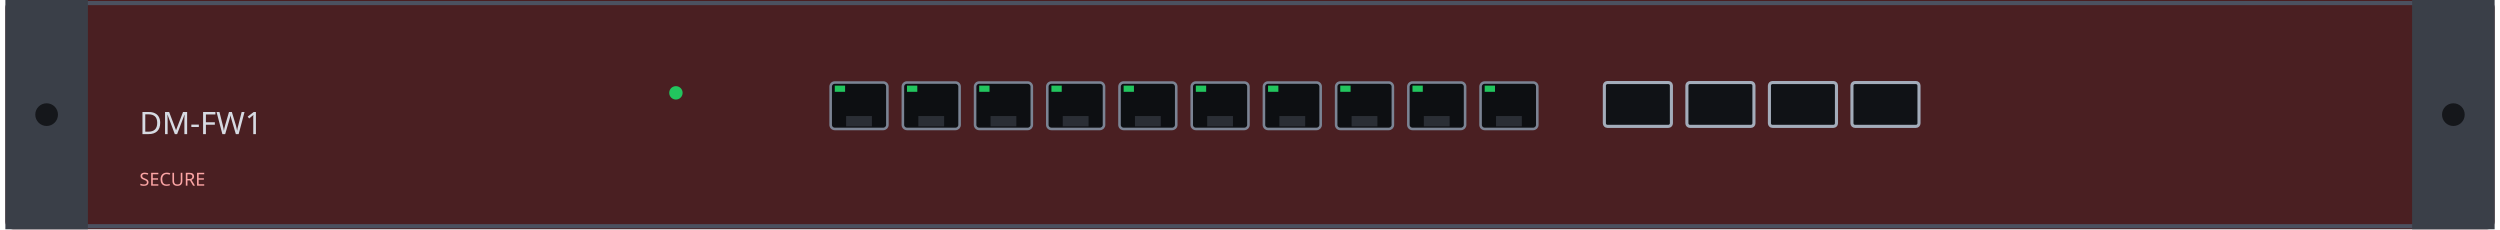
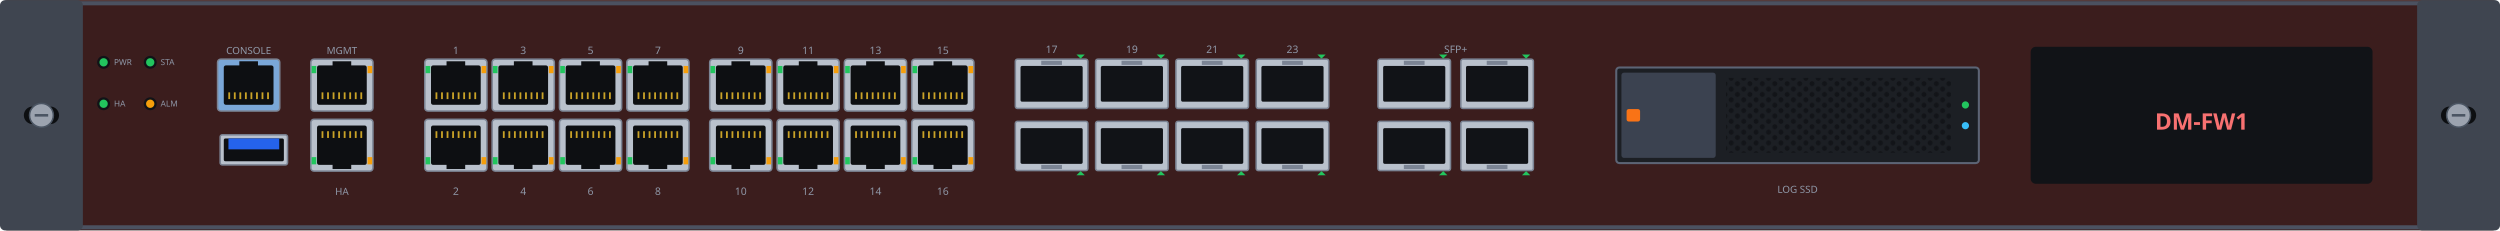
- <svg xmlns="http://www.w3.org/2000/svg" width="1930" height="177" viewBox="0 0 482.6 44.45">
-   <rect x="0" y="0" width="482.6" height="44.45" rx="1.5" fill="#4a1f22" />
+ <svg xmlns="http://www.w3.org/2000/svg" width="1930" height="178" viewBox="0 0 482.6 44.45">
+   <defs>
+     <pattern id="perf" width="2.4" height="2.08" patternUnits="userSpaceOnUse">
+       <circle cx="0.6" cy="0.52" r="0.48" fill="#121418" />
+       <circle cx="1.8" cy="1.56" r="0.48" fill="#121418" />
+     </pattern>
+   </defs>
+   <rect x="0" y="0" width="482.6" height="44.45" rx="1.5" fill="#3b1d1d" />
  <rect x="0.6" y="0.6" width="481.4" height="43.25" rx="1.2" fill="none" stroke="#4b5160" stroke-width="0.8" />
-   <rect x="0" y="0" width="16" height="44.45" fill="#3a3f48" />
-   <circle cx="8" cy="22.225" r="2.2" fill="#15171b" />
-   <rect x="466.6" y="0" width="16" height="44.45" fill="#3a3f48" />
-   <circle cx="474.6" cy="22.225" r="2.2" fill="#15171b" />
-   <rect x="160" y="16" width="11" height="9" rx="0.8" fill="#0d0f12" stroke="#7b8494" stroke-width="0.5" />
-   <rect x="163" y="22.5" width="5" height="2" fill="#2a2e35" />
-   <rect x="160.8" y="16.6" width="2" height="1.2" fill="#22c55e" />
-   <rect x="174" y="16" width="11" height="9" rx="0.8" fill="#0d0f12" stroke="#7b8494" stroke-width="0.5" />
-   <rect x="177" y="22.5" width="5" height="2" fill="#2a2e35" />
-   <rect x="174.8" y="16.6" width="2" height="1.2" fill="#22c55e" />
-   <rect x="188" y="16" width="11" height="9" rx="0.8" fill="#0d0f12" stroke="#7b8494" stroke-width="0.5" />
-   <rect x="191" y="22.5" width="5" height="2" fill="#2a2e35" />
-   <rect x="188.8" y="16.6" width="2" height="1.2" fill="#22c55e" />
-   <rect x="202" y="16" width="11" height="9" rx="0.8" fill="#0d0f12" stroke="#7b8494" stroke-width="0.5" />
-   <rect x="205" y="22.5" width="5" height="2" fill="#2a2e35" />
-   <rect x="202.8" y="16.6" width="2" height="1.2" fill="#22c55e" />
-   <rect x="216" y="16" width="11" height="9" rx="0.8" fill="#0d0f12" stroke="#7b8494" stroke-width="0.5" />
-   <rect x="219" y="22.5" width="5" height="2" fill="#2a2e35" />
-   <rect x="216.8" y="16.6" width="2" height="1.2" fill="#22c55e" />
-   <rect x="230" y="16" width="11" height="9" rx="0.8" fill="#0d0f12" stroke="#7b8494" stroke-width="0.5" />
-   <rect x="233" y="22.5" width="5" height="2" fill="#2a2e35" />
-   <rect x="230.8" y="16.6" width="2" height="1.2" fill="#22c55e" />
-   <rect x="244" y="16" width="11" height="9" rx="0.8" fill="#0d0f12" stroke="#7b8494" stroke-width="0.5" />
-   <rect x="247" y="22.5" width="5" height="2" fill="#2a2e35" />
-   <rect x="244.8" y="16.6" width="2" height="1.2" fill="#22c55e" />
-   <rect x="258" y="16" width="11" height="9" rx="0.8" fill="#0d0f12" stroke="#7b8494" stroke-width="0.5" />
-   <rect x="261" y="22.5" width="5" height="2" fill="#2a2e35" />
-   <rect x="258.8" y="16.6" width="2" height="1.2" fill="#22c55e" />
-   <rect x="272" y="16" width="11" height="9" rx="0.8" fill="#0d0f12" stroke="#7b8494" stroke-width="0.5" />
-   <rect x="275" y="22.5" width="5" height="2" fill="#2a2e35" />
-   <rect x="272.8" y="16.6" width="2" height="1.2" fill="#22c55e" />
-   <rect x="286" y="16" width="11" height="9" rx="0.8" fill="#0d0f12" stroke="#7b8494" stroke-width="0.5" />
-   <rect x="289" y="22.5" width="5" height="2" fill="#2a2e35" />
-   <rect x="286.8" y="16.6" width="2" height="1.2" fill="#22c55e" />
-   <rect x="310" y="16" width="13" height="8.5" rx="0.6" fill="#101216" stroke="#a3acba" stroke-width="0.6" />
-   <rect x="326" y="16" width="13" height="8.5" rx="0.6" fill="#101216" stroke="#a3acba" stroke-width="0.6" />
-   <rect x="342" y="16" width="13" height="8.5" rx="0.6" fill="#101216" stroke="#a3acba" stroke-width="0.6" />
-   <rect x="358" y="16" width="13" height="8.5" rx="0.6" fill="#101216" stroke="#a3acba" stroke-width="0.6" />
-   <text x="26" y="26" font-family="sans-serif" font-size="6" fill="#d6dae2">DM-FW1</text>
-   <text x="26" y="36" font-family="sans-serif" font-size="3.5" fill="#fca5a5">SECURE</text>
-   <circle cx="130" cy="18" r="1.3" fill="#22c55e" />
+   <rect x="0" y="0" width="16" height="44.45" rx="1" fill="#3f4550" />
+   <rect x="4.6" y="20.53" width="6.8" height="3.4" rx="1.7" fill="#0d0f12" />
+   <circle cx="8" cy="22.23" r="2.3" fill="#9ca3af" stroke="#4b5563" stroke-width="0.3" />
+   <line x1="6.7" y1="22.23" x2="9.3" y2="22.23" stroke="#4b5563" stroke-width="0.5" />
+   <rect x="466.6" y="0" width="16" height="44.45" rx="1" fill="#3f4550" />
+   <rect x="471.2" y="20.53" width="6.8" height="3.4" rx="1.7" fill="#0d0f12" />
+   <circle cx="474.6" cy="22.23" r="2.3" fill="#9ca3af" stroke="#4b5563" stroke-width="0.3" />
+   <line x1="473.3" y1="22.23" x2="475.9" y2="22.23" stroke="#4b5563" stroke-width="0.5" />
+   <circle cx="20" cy="12" r="1.25" fill="#111317" />
+   <circle cx="20" cy="12" r="0.8" fill="#22c55e" />
+   <text x="22" y="12.53" font-family="sans-serif" font-size="1.6" fill="#8f98a8">PWR</text>
+   <circle cx="29" cy="12" r="1.25" fill="#111317" />
+   <circle cx="29" cy="12" r="0.8" fill="#22c55e" />
+   <text x="31" y="12.53" font-family="sans-serif" font-size="1.6" fill="#8f98a8">STA</text>
+   <circle cx="20" cy="20" r="1.25" fill="#111317" />
+   <circle cx="20" cy="20" r="0.8" fill="#22c55e" />
+   <text x="22" y="20.53" font-family="sans-serif" font-size="1.6" fill="#8f98a8">HA</text>
+   <circle cx="29" cy="20" r="1.25" fill="#111317" />
+   <circle cx="29" cy="20" r="0.8" fill="#f59e0b" />
+   <text x="31" y="20.53" font-family="sans-serif" font-size="1.6" fill="#8f98a8">ALM</text>
+   <rect x="42" y="11.4" width="12" height="10" rx="0.6" fill="#7aa7d8" stroke="#7b8494" stroke-width="0.3" />
+   <rect x="43.2" y="12.6" width="9.6" height="7.6" rx="0.4" fill="#0d0f12" />
+   <rect x="46.2" y="11.8" width="3.6" height="1.7" fill="#0d0f12" />
+   <line x1="44.25" y1="17.8" x2="44.25" y2="19.1" stroke="#c9a227" stroke-width="0.35" />
+   <line x1="45.32" y1="17.8" x2="45.32" y2="19.1" stroke="#c9a227" stroke-width="0.35" />
+   <line x1="46.39" y1="17.8" x2="46.39" y2="19.1" stroke="#c9a227" stroke-width="0.35" />
+   <line x1="47.46" y1="17.8" x2="47.46" y2="19.1" stroke="#c9a227" stroke-width="0.35" />
+   <line x1="48.53" y1="17.8" x2="48.53" y2="19.1" stroke="#c9a227" stroke-width="0.35" />
+   <line x1="49.6" y1="17.8" x2="49.6" y2="19.1" stroke="#c9a227" stroke-width="0.35" />
+   <line x1="50.67" y1="17.8" x2="50.67" y2="19.1" stroke="#c9a227" stroke-width="0.35" />
+   <line x1="51.74" y1="17.8" x2="51.74" y2="19.1" stroke="#c9a227" stroke-width="0.35" />
+   <text x="48" y="10.4" font-family="sans-serif" font-size="1.9" fill="#8f98a8" text-anchor="middle">CONSOLE</text>
+   <rect x="42.5" y="26" width="13" height="5.8" rx="0.4" fill="#b9c1cc" stroke="#7b8494" stroke-width="0.3" />
+   <rect x="43.2" y="26.7" width="11.6" height="4.4" rx="0.3" fill="#0d0f12" />
+   <rect x="44.1" y="26.7" width="9.8" height="2.1" fill="#2563eb" />
+   <rect x="60" y="11.4" width="12" height="10" rx="0.6" fill="#b9c1cc" stroke="#7b8494" stroke-width="0.3" />
+   <rect x="61.2" y="12.6" width="9.6" height="7.6" rx="0.4" fill="#0d0f12" />
+   <rect x="64.2" y="11.8" width="3.6" height="1.7" fill="#0d0f12" />
+   <line x1="62.25" y1="17.8" x2="62.25" y2="19.1" stroke="#c9a227" stroke-width="0.35" />
+   <line x1="63.32" y1="17.8" x2="63.32" y2="19.1" stroke="#c9a227" stroke-width="0.35" />
+   <line x1="64.39" y1="17.8" x2="64.39" y2="19.1" stroke="#c9a227" stroke-width="0.35" />
+   <line x1="65.46" y1="17.8" x2="65.46" y2="19.1" stroke="#c9a227" stroke-width="0.35" />
+   <line x1="66.53" y1="17.8" x2="66.53" y2="19.1" stroke="#c9a227" stroke-width="0.35" />
+   <line x1="67.6" y1="17.8" x2="67.6" y2="19.1" stroke="#c9a227" stroke-width="0.35" />
+   <line x1="68.67" y1="17.8" x2="68.67" y2="19.1" stroke="#c9a227" stroke-width="0.35" />
+   <line x1="69.74" y1="17.8" x2="69.74" y2="19.1" stroke="#c9a227" stroke-width="0.35" />
+   <rect x="60.15" y="12.7" width="0.9" height="1.4" fill="#22c55e" />
+   <rect x="70.95" y="12.7" width="0.9" height="1.4" fill="#f59e0b" />
+   <text x="66" y="10.4" font-family="sans-serif" font-size="1.9" fill="#8f98a8" text-anchor="middle">MGMT</text>
+   <rect x="60" y="23" width="12" height="10" rx="0.6" fill="#b9c1cc" stroke="#7b8494" stroke-width="0.3" />
+   <rect x="61.2" y="24.2" width="9.6" height="7.6" rx="0.4" fill="#0d0f12" />
+   <rect x="64.2" y="30.9" width="3.6" height="1.7" fill="#0d0f12" />
+   <line x1="62.25" y1="25.3" x2="62.25" y2="26.6" stroke="#c9a227" stroke-width="0.35" />
+   <line x1="63.32" y1="25.3" x2="63.32" y2="26.6" stroke="#c9a227" stroke-width="0.35" />
+   <line x1="64.39" y1="25.3" x2="64.39" y2="26.6" stroke="#c9a227" stroke-width="0.35" />
+   <line x1="65.46" y1="25.3" x2="65.46" y2="26.6" stroke="#c9a227" stroke-width="0.35" />
+   <line x1="66.53" y1="25.3" x2="66.53" y2="26.6" stroke="#c9a227" stroke-width="0.35" />
+   <line x1="67.6" y1="25.3" x2="67.6" y2="26.6" stroke="#c9a227" stroke-width="0.35" />
+   <line x1="68.67" y1="25.3" x2="68.67" y2="26.6" stroke="#c9a227" stroke-width="0.35" />
+   <line x1="69.74" y1="25.3" x2="69.74" y2="26.6" stroke="#c9a227" stroke-width="0.35" />
+   <rect x="60.15" y="30.3" width="0.9" height="1.4" fill="#22c55e" />
+   <rect x="70.95" y="30.3" width="0.9" height="1.4" fill="#f59e0b" />
+   <text x="66" y="37.6" font-family="sans-serif" font-size="1.9" fill="#8f98a8" text-anchor="middle">HA</text>
+   <rect x="82" y="11.4" width="12" height="10" rx="0.6" fill="#b9c1cc" stroke="#7b8494" stroke-width="0.3" />
+   <rect x="83.2" y="12.6" width="9.6" height="7.6" rx="0.4" fill="#0d0f12" />
+   <rect x="86.2" y="11.8" width="3.6" height="1.7" fill="#0d0f12" />
+   <line x1="84.25" y1="17.8" x2="84.25" y2="19.1" stroke="#c9a227" stroke-width="0.35" />
+   <line x1="85.32" y1="17.8" x2="85.32" y2="19.1" stroke="#c9a227" stroke-width="0.35" />
+   <line x1="86.39" y1="17.8" x2="86.39" y2="19.1" stroke="#c9a227" stroke-width="0.35" />
+   <line x1="87.46" y1="17.8" x2="87.46" y2="19.1" stroke="#c9a227" stroke-width="0.35" />
+   <line x1="88.53" y1="17.8" x2="88.53" y2="19.1" stroke="#c9a227" stroke-width="0.35" />
+   <line x1="89.6" y1="17.8" x2="89.6" y2="19.1" stroke="#c9a227" stroke-width="0.35" />
+   <line x1="90.67" y1="17.8" x2="90.67" y2="19.1" stroke="#c9a227" stroke-width="0.35" />
+   <line x1="91.74" y1="17.8" x2="91.74" y2="19.1" stroke="#c9a227" stroke-width="0.35" />
+   <rect x="82.15" y="12.7" width="0.9" height="1.4" fill="#22c55e" />
+   <rect x="92.95" y="12.7" width="0.9" height="1.4" fill="#f59e0b" />
+   <rect x="82" y="23" width="12" height="10" rx="0.6" fill="#b9c1cc" stroke="#7b8494" stroke-width="0.3" />
+   <rect x="83.2" y="24.2" width="9.6" height="7.6" rx="0.4" fill="#0d0f12" />
+   <rect x="86.2" y="30.9" width="3.6" height="1.7" fill="#0d0f12" />
+   <line x1="84.25" y1="25.3" x2="84.25" y2="26.6" stroke="#c9a227" stroke-width="0.35" />
+   <line x1="85.32" y1="25.3" x2="85.32" y2="26.6" stroke="#c9a227" stroke-width="0.35" />
+   <line x1="86.39" y1="25.3" x2="86.39" y2="26.6" stroke="#c9a227" stroke-width="0.35" />
+   <line x1="87.46" y1="25.3" x2="87.46" y2="26.6" stroke="#c9a227" stroke-width="0.35" />
+   <line x1="88.53" y1="25.3" x2="88.53" y2="26.6" stroke="#c9a227" stroke-width="0.35" />
+   <line x1="89.6" y1="25.3" x2="89.6" y2="26.6" stroke="#c9a227" stroke-width="0.35" />
+   <line x1="90.67" y1="25.3" x2="90.67" y2="26.6" stroke="#c9a227" stroke-width="0.35" />
+   <line x1="91.74" y1="25.3" x2="91.74" y2="26.6" stroke="#c9a227" stroke-width="0.35" />
+   <rect x="82.15" y="30.3" width="0.9" height="1.4" fill="#22c55e" />
+   <rect x="92.95" y="30.3" width="0.9" height="1.4" fill="#f59e0b" />
+   <text x="88" y="10.4" font-family="sans-serif" font-size="2" fill="#8f98a8" text-anchor="middle">1</text>
+   <text x="88" y="37.6" font-family="sans-serif" font-size="2" fill="#8f98a8" text-anchor="middle">2</text>
+   <rect x="95" y="11.4" width="12" height="10" rx="0.6" fill="#b9c1cc" stroke="#7b8494" stroke-width="0.3" />
+   <rect x="96.2" y="12.6" width="9.6" height="7.6" rx="0.4" fill="#0d0f12" />
+   <rect x="99.2" y="11.8" width="3.6" height="1.7" fill="#0d0f12" />
+   <line x1="97.25" y1="17.8" x2="97.25" y2="19.1" stroke="#c9a227" stroke-width="0.35" />
+   <line x1="98.32" y1="17.8" x2="98.32" y2="19.1" stroke="#c9a227" stroke-width="0.35" />
+   <line x1="99.39" y1="17.8" x2="99.39" y2="19.1" stroke="#c9a227" stroke-width="0.35" />
+   <line x1="100.46" y1="17.8" x2="100.46" y2="19.1" stroke="#c9a227" stroke-width="0.35" />
+   <line x1="101.53" y1="17.8" x2="101.53" y2="19.1" stroke="#c9a227" stroke-width="0.35" />
+   <line x1="102.6" y1="17.8" x2="102.6" y2="19.1" stroke="#c9a227" stroke-width="0.35" />
+   <line x1="103.67" y1="17.8" x2="103.67" y2="19.1" stroke="#c9a227" stroke-width="0.35" />
+   <line x1="104.74" y1="17.8" x2="104.74" y2="19.1" stroke="#c9a227" stroke-width="0.35" />
+   <rect x="95.15" y="12.7" width="0.9" height="1.4" fill="#22c55e" />
+   <rect x="105.95" y="12.7" width="0.9" height="1.4" fill="#f59e0b" />
+   <rect x="95" y="23" width="12" height="10" rx="0.6" fill="#b9c1cc" stroke="#7b8494" stroke-width="0.3" />
+   <rect x="96.2" y="24.2" width="9.6" height="7.6" rx="0.4" fill="#0d0f12" />
+   <rect x="99.2" y="30.9" width="3.6" height="1.7" fill="#0d0f12" />
+   <line x1="97.25" y1="25.3" x2="97.25" y2="26.6" stroke="#c9a227" stroke-width="0.35" />
+   <line x1="98.32" y1="25.3" x2="98.32" y2="26.6" stroke="#c9a227" stroke-width="0.35" />
+   <line x1="99.39" y1="25.3" x2="99.39" y2="26.6" stroke="#c9a227" stroke-width="0.35" />
+   <line x1="100.46" y1="25.3" x2="100.46" y2="26.6" stroke="#c9a227" stroke-width="0.35" />
+   <line x1="101.53" y1="25.3" x2="101.53" y2="26.6" stroke="#c9a227" stroke-width="0.35" />
+   <line x1="102.6" y1="25.3" x2="102.6" y2="26.6" stroke="#c9a227" stroke-width="0.35" />
+   <line x1="103.67" y1="25.3" x2="103.67" y2="26.6" stroke="#c9a227" stroke-width="0.35" />
+   <line x1="104.74" y1="25.3" x2="104.74" y2="26.6" stroke="#c9a227" stroke-width="0.35" />
+   <rect x="95.15" y="30.3" width="0.9" height="1.4" fill="#22c55e" />
+   <rect x="105.95" y="30.3" width="0.9" height="1.4" fill="#f59e0b" />
+   <text x="101" y="10.4" font-family="sans-serif" font-size="2" fill="#8f98a8" text-anchor="middle">3</text>
+   <text x="101" y="37.6" font-family="sans-serif" font-size="2" fill="#8f98a8" text-anchor="middle">4</text>
+   <rect x="108" y="11.4" width="12" height="10" rx="0.6" fill="#b9c1cc" stroke="#7b8494" stroke-width="0.3" />
+   <rect x="109.2" y="12.6" width="9.6" height="7.6" rx="0.4" fill="#0d0f12" />
+   <rect x="112.2" y="11.8" width="3.6" height="1.7" fill="#0d0f12" />
+   <line x1="110.25" y1="17.8" x2="110.25" y2="19.1" stroke="#c9a227" stroke-width="0.35" />
+   <line x1="111.32" y1="17.8" x2="111.32" y2="19.1" stroke="#c9a227" stroke-width="0.35" />
+   <line x1="112.39" y1="17.8" x2="112.39" y2="19.1" stroke="#c9a227" stroke-width="0.35" />
+   <line x1="113.46" y1="17.8" x2="113.46" y2="19.1" stroke="#c9a227" stroke-width="0.35" />
+   <line x1="114.53" y1="17.8" x2="114.53" y2="19.1" stroke="#c9a227" stroke-width="0.35" />
+   <line x1="115.6" y1="17.8" x2="115.6" y2="19.1" stroke="#c9a227" stroke-width="0.35" />
+   <line x1="116.67" y1="17.8" x2="116.67" y2="19.1" stroke="#c9a227" stroke-width="0.35" />
+   <line x1="117.74" y1="17.8" x2="117.74" y2="19.1" stroke="#c9a227" stroke-width="0.35" />
+   <rect x="108.15" y="12.7" width="0.9" height="1.4" fill="#22c55e" />
+   <rect x="118.95" y="12.7" width="0.9" height="1.4" fill="#f59e0b" />
+   <rect x="108" y="23" width="12" height="10" rx="0.6" fill="#b9c1cc" stroke="#7b8494" stroke-width="0.3" />
+   <rect x="109.2" y="24.2" width="9.6" height="7.6" rx="0.4" fill="#0d0f12" />
+   <rect x="112.2" y="30.9" width="3.6" height="1.7" fill="#0d0f12" />
+   <line x1="110.25" y1="25.3" x2="110.25" y2="26.6" stroke="#c9a227" stroke-width="0.35" />
+   <line x1="111.32" y1="25.3" x2="111.32" y2="26.6" stroke="#c9a227" stroke-width="0.35" />
+   <line x1="112.39" y1="25.3" x2="112.39" y2="26.6" stroke="#c9a227" stroke-width="0.35" />
+   <line x1="113.46" y1="25.3" x2="113.46" y2="26.6" stroke="#c9a227" stroke-width="0.35" />
+   <line x1="114.53" y1="25.3" x2="114.53" y2="26.6" stroke="#c9a227" stroke-width="0.35" />
+   <line x1="115.6" y1="25.3" x2="115.6" y2="26.6" stroke="#c9a227" stroke-width="0.35" />
+   <line x1="116.67" y1="25.3" x2="116.67" y2="26.6" stroke="#c9a227" stroke-width="0.35" />
+   <line x1="117.74" y1="25.3" x2="117.74" y2="26.6" stroke="#c9a227" stroke-width="0.35" />
+   <rect x="108.15" y="30.3" width="0.9" height="1.4" fill="#22c55e" />
+   <rect x="118.95" y="30.3" width="0.9" height="1.4" fill="#f59e0b" />
+   <text x="114" y="10.4" font-family="sans-serif" font-size="2" fill="#8f98a8" text-anchor="middle">5</text>
+   <text x="114" y="37.6" font-family="sans-serif" font-size="2" fill="#8f98a8" text-anchor="middle">6</text>
+   <rect x="121" y="11.4" width="12" height="10" rx="0.6" fill="#b9c1cc" stroke="#7b8494" stroke-width="0.3" />
+   <rect x="122.2" y="12.6" width="9.6" height="7.6" rx="0.4" fill="#0d0f12" />
+   <rect x="125.2" y="11.8" width="3.6" height="1.7" fill="#0d0f12" />
+   <line x1="123.25" y1="17.8" x2="123.25" y2="19.1" stroke="#c9a227" stroke-width="0.35" />
+   <line x1="124.32" y1="17.8" x2="124.32" y2="19.1" stroke="#c9a227" stroke-width="0.35" />
+   <line x1="125.39" y1="17.8" x2="125.39" y2="19.1" stroke="#c9a227" stroke-width="0.35" />
+   <line x1="126.46" y1="17.8" x2="126.46" y2="19.1" stroke="#c9a227" stroke-width="0.35" />
+   <line x1="127.53" y1="17.8" x2="127.53" y2="19.1" stroke="#c9a227" stroke-width="0.35" />
+   <line x1="128.6" y1="17.8" x2="128.6" y2="19.1" stroke="#c9a227" stroke-width="0.35" />
+   <line x1="129.67" y1="17.8" x2="129.67" y2="19.1" stroke="#c9a227" stroke-width="0.35" />
+   <line x1="130.74" y1="17.8" x2="130.74" y2="19.1" stroke="#c9a227" stroke-width="0.35" />
+   <rect x="121.15" y="12.7" width="0.9" height="1.4" fill="#22c55e" />
+   <rect x="131.95" y="12.7" width="0.9" height="1.4" fill="#f59e0b" />
+   <rect x="121" y="23" width="12" height="10" rx="0.6" fill="#b9c1cc" stroke="#7b8494" stroke-width="0.3" />
+   <rect x="122.2" y="24.2" width="9.6" height="7.6" rx="0.4" fill="#0d0f12" />
+   <rect x="125.2" y="30.9" width="3.6" height="1.7" fill="#0d0f12" />
+   <line x1="123.25" y1="25.3" x2="123.25" y2="26.6" stroke="#c9a227" stroke-width="0.35" />
+   <line x1="124.32" y1="25.3" x2="124.32" y2="26.6" stroke="#c9a227" stroke-width="0.35" />
+   <line x1="125.39" y1="25.3" x2="125.39" y2="26.6" stroke="#c9a227" stroke-width="0.35" />
+   <line x1="126.46" y1="25.3" x2="126.46" y2="26.6" stroke="#c9a227" stroke-width="0.35" />
+   <line x1="127.53" y1="25.3" x2="127.53" y2="26.6" stroke="#c9a227" stroke-width="0.35" />
+   <line x1="128.6" y1="25.3" x2="128.6" y2="26.6" stroke="#c9a227" stroke-width="0.35" />
+   <line x1="129.67" y1="25.3" x2="129.67" y2="26.6" stroke="#c9a227" stroke-width="0.35" />
+   <line x1="130.74" y1="25.3" x2="130.74" y2="26.6" stroke="#c9a227" stroke-width="0.35" />
+   <rect x="121.15" y="30.3" width="0.9" height="1.4" fill="#22c55e" />
+   <rect x="131.95" y="30.3" width="0.9" height="1.4" fill="#f59e0b" />
+   <text x="127" y="10.4" font-family="sans-serif" font-size="2" fill="#8f98a8" text-anchor="middle">7</text>
+   <text x="127" y="37.6" font-family="sans-serif" font-size="2" fill="#8f98a8" text-anchor="middle">8</text>
+   <rect x="137" y="11.4" width="12" height="10" rx="0.6" fill="#b9c1cc" stroke="#7b8494" stroke-width="0.3" />
+   <rect x="138.2" y="12.6" width="9.6" height="7.6" rx="0.4" fill="#0d0f12" />
+   <rect x="141.2" y="11.8" width="3.6" height="1.7" fill="#0d0f12" />
+   <line x1="139.25" y1="17.8" x2="139.25" y2="19.1" stroke="#c9a227" stroke-width="0.35" />
+   <line x1="140.32" y1="17.8" x2="140.32" y2="19.1" stroke="#c9a227" stroke-width="0.35" />
+   <line x1="141.39" y1="17.8" x2="141.39" y2="19.1" stroke="#c9a227" stroke-width="0.35" />
+   <line x1="142.46" y1="17.8" x2="142.46" y2="19.1" stroke="#c9a227" stroke-width="0.35" />
+   <line x1="143.53" y1="17.8" x2="143.53" y2="19.1" stroke="#c9a227" stroke-width="0.35" />
+   <line x1="144.6" y1="17.8" x2="144.6" y2="19.1" stroke="#c9a227" stroke-width="0.35" />
+   <line x1="145.67" y1="17.8" x2="145.67" y2="19.1" stroke="#c9a227" stroke-width="0.35" />
+   <line x1="146.74" y1="17.8" x2="146.74" y2="19.1" stroke="#c9a227" stroke-width="0.35" />
+   <rect x="137.15" y="12.7" width="0.9" height="1.4" fill="#22c55e" />
+   <rect x="147.95" y="12.7" width="0.9" height="1.4" fill="#f59e0b" />
+   <rect x="137" y="23" width="12" height="10" rx="0.6" fill="#b9c1cc" stroke="#7b8494" stroke-width="0.3" />
+   <rect x="138.2" y="24.2" width="9.6" height="7.6" rx="0.4" fill="#0d0f12" />
+   <rect x="141.2" y="30.9" width="3.6" height="1.7" fill="#0d0f12" />
+   <line x1="139.25" y1="25.3" x2="139.25" y2="26.6" stroke="#c9a227" stroke-width="0.35" />
+   <line x1="140.32" y1="25.3" x2="140.32" y2="26.6" stroke="#c9a227" stroke-width="0.35" />
+   <line x1="141.39" y1="25.3" x2="141.39" y2="26.6" stroke="#c9a227" stroke-width="0.35" />
+   <line x1="142.46" y1="25.3" x2="142.46" y2="26.6" stroke="#c9a227" stroke-width="0.35" />
+   <line x1="143.53" y1="25.3" x2="143.53" y2="26.6" stroke="#c9a227" stroke-width="0.35" />
+   <line x1="144.6" y1="25.3" x2="144.6" y2="26.6" stroke="#c9a227" stroke-width="0.35" />
+   <line x1="145.67" y1="25.3" x2="145.67" y2="26.6" stroke="#c9a227" stroke-width="0.35" />
+   <line x1="146.74" y1="25.3" x2="146.74" y2="26.6" stroke="#c9a227" stroke-width="0.35" />
+   <rect x="137.15" y="30.3" width="0.9" height="1.4" fill="#22c55e" />
+   <rect x="147.95" y="30.3" width="0.9" height="1.4" fill="#f59e0b" />
+   <text x="143" y="10.4" font-family="sans-serif" font-size="2" fill="#8f98a8" text-anchor="middle">9</text>
+   <text x="143" y="37.6" font-family="sans-serif" font-size="2" fill="#8f98a8" text-anchor="middle">10</text>
+   <rect x="150" y="11.4" width="12" height="10" rx="0.6" fill="#b9c1cc" stroke="#7b8494" stroke-width="0.3" />
+   <rect x="151.2" y="12.6" width="9.6" height="7.6" rx="0.4" fill="#0d0f12" />
+   <rect x="154.2" y="11.8" width="3.6" height="1.7" fill="#0d0f12" />
+   <line x1="152.25" y1="17.8" x2="152.25" y2="19.1" stroke="#c9a227" stroke-width="0.35" />
+   <line x1="153.32" y1="17.8" x2="153.32" y2="19.1" stroke="#c9a227" stroke-width="0.35" />
+   <line x1="154.39" y1="17.8" x2="154.39" y2="19.1" stroke="#c9a227" stroke-width="0.35" />
+   <line x1="155.46" y1="17.8" x2="155.46" y2="19.1" stroke="#c9a227" stroke-width="0.35" />
+   <line x1="156.53" y1="17.8" x2="156.53" y2="19.1" stroke="#c9a227" stroke-width="0.35" />
+   <line x1="157.6" y1="17.8" x2="157.6" y2="19.1" stroke="#c9a227" stroke-width="0.35" />
+   <line x1="158.67" y1="17.8" x2="158.67" y2="19.1" stroke="#c9a227" stroke-width="0.35" />
+   <line x1="159.74" y1="17.8" x2="159.74" y2="19.1" stroke="#c9a227" stroke-width="0.35" />
+   <rect x="150.15" y="12.7" width="0.9" height="1.4" fill="#22c55e" />
+   <rect x="160.95" y="12.7" width="0.9" height="1.4" fill="#f59e0b" />
+   <rect x="150" y="23" width="12" height="10" rx="0.6" fill="#b9c1cc" stroke="#7b8494" stroke-width="0.3" />
+   <rect x="151.2" y="24.2" width="9.6" height="7.6" rx="0.4" fill="#0d0f12" />
+   <rect x="154.2" y="30.9" width="3.6" height="1.7" fill="#0d0f12" />
+   <line x1="152.25" y1="25.3" x2="152.25" y2="26.6" stroke="#c9a227" stroke-width="0.35" />
+   <line x1="153.32" y1="25.3" x2="153.32" y2="26.6" stroke="#c9a227" stroke-width="0.35" />
+   <line x1="154.39" y1="25.3" x2="154.39" y2="26.6" stroke="#c9a227" stroke-width="0.35" />
+   <line x1="155.46" y1="25.3" x2="155.46" y2="26.6" stroke="#c9a227" stroke-width="0.35" />
+   <line x1="156.53" y1="25.3" x2="156.53" y2="26.6" stroke="#c9a227" stroke-width="0.35" />
+   <line x1="157.6" y1="25.3" x2="157.6" y2="26.6" stroke="#c9a227" stroke-width="0.35" />
+   <line x1="158.67" y1="25.3" x2="158.67" y2="26.6" stroke="#c9a227" stroke-width="0.35" />
+   <line x1="159.74" y1="25.3" x2="159.74" y2="26.6" stroke="#c9a227" stroke-width="0.35" />
+   <rect x="150.15" y="30.3" width="0.9" height="1.4" fill="#22c55e" />
+   <rect x="160.95" y="30.3" width="0.9" height="1.4" fill="#f59e0b" />
+   <text x="156" y="10.4" font-family="sans-serif" font-size="2" fill="#8f98a8" text-anchor="middle">11</text>
+   <text x="156" y="37.6" font-family="sans-serif" font-size="2" fill="#8f98a8" text-anchor="middle">12</text>
+   <rect x="163" y="11.4" width="12" height="10" rx="0.6" fill="#b9c1cc" stroke="#7b8494" stroke-width="0.3" />
+   <rect x="164.2" y="12.6" width="9.6" height="7.6" rx="0.4" fill="#0d0f12" />
+   <rect x="167.2" y="11.8" width="3.6" height="1.7" fill="#0d0f12" />
+   <line x1="165.25" y1="17.8" x2="165.25" y2="19.1" stroke="#c9a227" stroke-width="0.35" />
+   <line x1="166.32" y1="17.8" x2="166.32" y2="19.1" stroke="#c9a227" stroke-width="0.35" />
+   <line x1="167.39" y1="17.8" x2="167.39" y2="19.1" stroke="#c9a227" stroke-width="0.35" />
+   <line x1="168.46" y1="17.8" x2="168.46" y2="19.1" stroke="#c9a227" stroke-width="0.35" />
+   <line x1="169.53" y1="17.8" x2="169.53" y2="19.1" stroke="#c9a227" stroke-width="0.35" />
+   <line x1="170.6" y1="17.8" x2="170.6" y2="19.1" stroke="#c9a227" stroke-width="0.35" />
+   <line x1="171.67" y1="17.8" x2="171.67" y2="19.1" stroke="#c9a227" stroke-width="0.35" />
+   <line x1="172.74" y1="17.8" x2="172.74" y2="19.1" stroke="#c9a227" stroke-width="0.35" />
+   <rect x="163.15" y="12.7" width="0.9" height="1.4" fill="#22c55e" />
+   <rect x="173.95" y="12.7" width="0.9" height="1.4" fill="#f59e0b" />
+   <rect x="163" y="23" width="12" height="10" rx="0.6" fill="#b9c1cc" stroke="#7b8494" stroke-width="0.3" />
+   <rect x="164.2" y="24.2" width="9.6" height="7.6" rx="0.4" fill="#0d0f12" />
+   <rect x="167.2" y="30.9" width="3.6" height="1.7" fill="#0d0f12" />
+   <line x1="165.25" y1="25.3" x2="165.25" y2="26.6" stroke="#c9a227" stroke-width="0.35" />
+   <line x1="166.32" y1="25.3" x2="166.32" y2="26.6" stroke="#c9a227" stroke-width="0.35" />
+   <line x1="167.39" y1="25.3" x2="167.39" y2="26.6" stroke="#c9a227" stroke-width="0.35" />
+   <line x1="168.46" y1="25.3" x2="168.46" y2="26.6" stroke="#c9a227" stroke-width="0.35" />
+   <line x1="169.53" y1="25.3" x2="169.53" y2="26.6" stroke="#c9a227" stroke-width="0.35" />
+   <line x1="170.6" y1="25.3" x2="170.6" y2="26.6" stroke="#c9a227" stroke-width="0.35" />
+   <line x1="171.67" y1="25.3" x2="171.67" y2="26.6" stroke="#c9a227" stroke-width="0.35" />
+   <line x1="172.74" y1="25.3" x2="172.74" y2="26.6" stroke="#c9a227" stroke-width="0.35" />
+   <rect x="163.15" y="30.3" width="0.9" height="1.4" fill="#22c55e" />
+   <rect x="173.95" y="30.3" width="0.9" height="1.4" fill="#f59e0b" />
+   <text x="169" y="10.4" font-family="sans-serif" font-size="2" fill="#8f98a8" text-anchor="middle">13</text>
+   <text x="169" y="37.6" font-family="sans-serif" font-size="2" fill="#8f98a8" text-anchor="middle">14</text>
+   <rect x="176" y="11.4" width="12" height="10" rx="0.6" fill="#b9c1cc" stroke="#7b8494" stroke-width="0.3" />
+   <rect x="177.2" y="12.6" width="9.6" height="7.6" rx="0.4" fill="#0d0f12" />
+   <rect x="180.2" y="11.8" width="3.6" height="1.7" fill="#0d0f12" />
+   <line x1="178.25" y1="17.8" x2="178.25" y2="19.1" stroke="#c9a227" stroke-width="0.35" />
+   <line x1="179.32" y1="17.8" x2="179.32" y2="19.1" stroke="#c9a227" stroke-width="0.35" />
+   <line x1="180.39" y1="17.8" x2="180.39" y2="19.1" stroke="#c9a227" stroke-width="0.35" />
+   <line x1="181.46" y1="17.8" x2="181.46" y2="19.1" stroke="#c9a227" stroke-width="0.35" />
+   <line x1="182.53" y1="17.8" x2="182.53" y2="19.1" stroke="#c9a227" stroke-width="0.35" />
+   <line x1="183.6" y1="17.8" x2="183.6" y2="19.1" stroke="#c9a227" stroke-width="0.35" />
+   <line x1="184.67" y1="17.8" x2="184.67" y2="19.1" stroke="#c9a227" stroke-width="0.35" />
+   <line x1="185.74" y1="17.8" x2="185.74" y2="19.1" stroke="#c9a227" stroke-width="0.35" />
+   <rect x="176.15" y="12.7" width="0.9" height="1.4" fill="#22c55e" />
+   <rect x="186.95" y="12.7" width="0.9" height="1.4" fill="#f59e0b" />
+   <rect x="176" y="23" width="12" height="10" rx="0.6" fill="#b9c1cc" stroke="#7b8494" stroke-width="0.3" />
+   <rect x="177.2" y="24.2" width="9.6" height="7.6" rx="0.4" fill="#0d0f12" />
+   <rect x="180.2" y="30.9" width="3.6" height="1.7" fill="#0d0f12" />
+   <line x1="178.25" y1="25.3" x2="178.25" y2="26.6" stroke="#c9a227" stroke-width="0.35" />
+   <line x1="179.32" y1="25.3" x2="179.32" y2="26.6" stroke="#c9a227" stroke-width="0.35" />
+   <line x1="180.39" y1="25.3" x2="180.39" y2="26.6" stroke="#c9a227" stroke-width="0.35" />
+   <line x1="181.46" y1="25.3" x2="181.46" y2="26.6" stroke="#c9a227" stroke-width="0.35" />
+   <line x1="182.53" y1="25.3" x2="182.53" y2="26.6" stroke="#c9a227" stroke-width="0.35" />
+   <line x1="183.6" y1="25.3" x2="183.6" y2="26.6" stroke="#c9a227" stroke-width="0.35" />
+   <line x1="184.67" y1="25.3" x2="184.67" y2="26.6" stroke="#c9a227" stroke-width="0.35" />
+   <line x1="185.74" y1="25.3" x2="185.74" y2="26.6" stroke="#c9a227" stroke-width="0.35" />
+   <rect x="176.15" y="30.3" width="0.9" height="1.4" fill="#22c55e" />
+   <rect x="186.95" y="30.3" width="0.9" height="1.4" fill="#f59e0b" />
+   <text x="182" y="10.4" font-family="sans-serif" font-size="2" fill="#8f98a8" text-anchor="middle">15</text>
+   <text x="182" y="37.6" font-family="sans-serif" font-size="2" fill="#8f98a8" text-anchor="middle">16</text>
+   <rect x="196" y="11.4" width="14" height="9.5" rx="0.4" fill="#b9c1cc" stroke="#7b8494" stroke-width="0.3" />
+   <rect x="197" y="12.7" width="12" height="6.9" rx="0.3" fill="#111317" />
+   <rect x="201" y="11.7" width="4" height="0.8" fill="#7b8494" />
+   <polygon points="207.8,10.5 209.4,10.5 208.6,11.3" fill="#22c55e" />
+   <rect x="196" y="23.4" width="14" height="9.5" rx="0.4" fill="#b9c1cc" stroke="#7b8494" stroke-width="0.3" />
+   <rect x="197" y="24.7" width="12" height="6.9" rx="0.3" fill="#111317" />
+   <rect x="201" y="31.8" width="4" height="0.8" fill="#7b8494" />
+   <polygon points="207.8,33.8 209.4,33.8 208.6,33" fill="#22c55e" />
+   <text x="203" y="10.2" font-family="sans-serif" font-size="2" fill="#8f98a8" text-anchor="middle">17</text>
+   <rect x="211.5" y="11.4" width="14" height="9.5" rx="0.4" fill="#b9c1cc" stroke="#7b8494" stroke-width="0.3" />
+   <rect x="212.5" y="12.7" width="12" height="6.9" rx="0.3" fill="#111317" />
+   <rect x="216.5" y="11.7" width="4" height="0.8" fill="#7b8494" />
+   <polygon points="223.3,10.5 224.9,10.5 224.1,11.3" fill="#22c55e" />
+   <rect x="211.5" y="23.4" width="14" height="9.5" rx="0.4" fill="#b9c1cc" stroke="#7b8494" stroke-width="0.3" />
+   <rect x="212.5" y="24.7" width="12" height="6.9" rx="0.3" fill="#111317" />
+   <rect x="216.5" y="31.8" width="4" height="0.8" fill="#7b8494" />
+   <polygon points="223.3,33.8 224.9,33.8 224.1,33" fill="#22c55e" />
+   <text x="218.5" y="10.2" font-family="sans-serif" font-size="2" fill="#8f98a8" text-anchor="middle">19</text>
+   <rect x="227" y="11.4" width="14" height="9.5" rx="0.4" fill="#b9c1cc" stroke="#7b8494" stroke-width="0.3" />
+   <rect x="228" y="12.7" width="12" height="6.9" rx="0.3" fill="#111317" />
+   <rect x="232" y="11.7" width="4" height="0.8" fill="#7b8494" />
+   <polygon points="238.8,10.5 240.4,10.5 239.6,11.3" fill="#22c55e" />
+   <rect x="227" y="23.4" width="14" height="9.5" rx="0.4" fill="#b9c1cc" stroke="#7b8494" stroke-width="0.3" />
+   <rect x="228" y="24.7" width="12" height="6.9" rx="0.3" fill="#111317" />
+   <rect x="232" y="31.8" width="4" height="0.8" fill="#7b8494" />
+   <polygon points="238.8,33.8 240.4,33.8 239.6,33" fill="#22c55e" />
+   <text x="234" y="10.2" font-family="sans-serif" font-size="2" fill="#8f98a8" text-anchor="middle">21</text>
+   <rect x="242.5" y="11.4" width="14" height="9.5" rx="0.4" fill="#b9c1cc" stroke="#7b8494" stroke-width="0.3" />
+   <rect x="243.5" y="12.7" width="12" height="6.9" rx="0.3" fill="#111317" />
+   <rect x="247.5" y="11.7" width="4" height="0.8" fill="#7b8494" />
+   <polygon points="254.3,10.5 255.9,10.5 255.1,11.3" fill="#22c55e" />
+   <rect x="242.5" y="23.4" width="14" height="9.5" rx="0.4" fill="#b9c1cc" stroke="#7b8494" stroke-width="0.3" />
+   <rect x="243.5" y="24.7" width="12" height="6.9" rx="0.3" fill="#111317" />
+   <rect x="247.5" y="31.8" width="4" height="0.8" fill="#7b8494" />
+   <polygon points="254.3,33.8 255.9,33.8 255.1,33" fill="#22c55e" />
+   <text x="249.5" y="10.2" font-family="sans-serif" font-size="2" fill="#8f98a8" text-anchor="middle">23</text>
+   <rect x="266" y="11.4" width="14" height="9.5" rx="0.4" fill="#b9c1cc" stroke="#7b8494" stroke-width="0.3" />
+   <rect x="267" y="12.7" width="12" height="6.9" rx="0.3" fill="#111317" />
+   <rect x="271" y="11.7" width="4" height="0.8" fill="#7b8494" />
+   <polygon points="277.8,10.5 279.4,10.5 278.6,11.3" fill="#22c55e" />
+   <rect x="266" y="23.4" width="14" height="9.5" rx="0.4" fill="#b9c1cc" stroke="#7b8494" stroke-width="0.3" />
+   <rect x="267" y="24.7" width="12" height="6.9" rx="0.3" fill="#111317" />
+   <rect x="271" y="31.8" width="4" height="0.8" fill="#7b8494" />
+   <polygon points="277.8,33.8 279.4,33.8 278.6,33" fill="#22c55e" />
+   <rect x="282" y="11.4" width="14" height="9.5" rx="0.4" fill="#b9c1cc" stroke="#7b8494" stroke-width="0.3" />
+   <rect x="283" y="12.7" width="12" height="6.9" rx="0.3" fill="#111317" />
+   <rect x="287" y="11.7" width="4" height="0.8" fill="#7b8494" />
+   <polygon points="293.8,10.5 295.4,10.5 294.6,11.3" fill="#22c55e" />
+   <rect x="282" y="23.4" width="14" height="9.5" rx="0.4" fill="#b9c1cc" stroke="#7b8494" stroke-width="0.3" />
+   <rect x="283" y="24.7" width="12" height="6.9" rx="0.3" fill="#111317" />
+   <rect x="287" y="31.8" width="4" height="0.8" fill="#7b8494" />
+   <polygon points="293.8,33.8 295.4,33.8 294.6,33" fill="#22c55e" />
+   <text x="281" y="10.2" font-family="sans-serif" font-size="2" fill="#8f98a8" text-anchor="middle">SFP+</text>
+   <rect x="312" y="13" width="70" height="18.45" rx="0.6" fill="#1c1f24" stroke="#5c6475" stroke-width="0.4" />
+   <rect x="313" y="14" width="18.2" height="16.45" rx="0.5" fill="#3b4250" />
+   <rect x="314" y="21.03" width="2.6" height="2.4" rx="0.4" fill="#f97316" />
+   <rect x="333.2" y="15" width="43.4" height="14.45" fill="url(#perf)" />
+   <circle cx="379.4" cy="20.23" r="0.7" fill="#22c55e" />
+   <circle cx="379.4" cy="24.23" r="0.7" fill="#38bdf8" />
+   <text x="347" y="37.2" font-family="sans-serif" font-size="1.9" fill="#8f98a8" text-anchor="middle">LOG SSD</text>
+   <rect x="392" y="9" width="66" height="26.45" rx="1" fill="#111317" />
+   <text x="425" y="25" font-family="sans-serif" font-size="4.4" fill="#f87171" text-anchor="middle" font-weight="bold">DM-FW1</text>
</svg>
